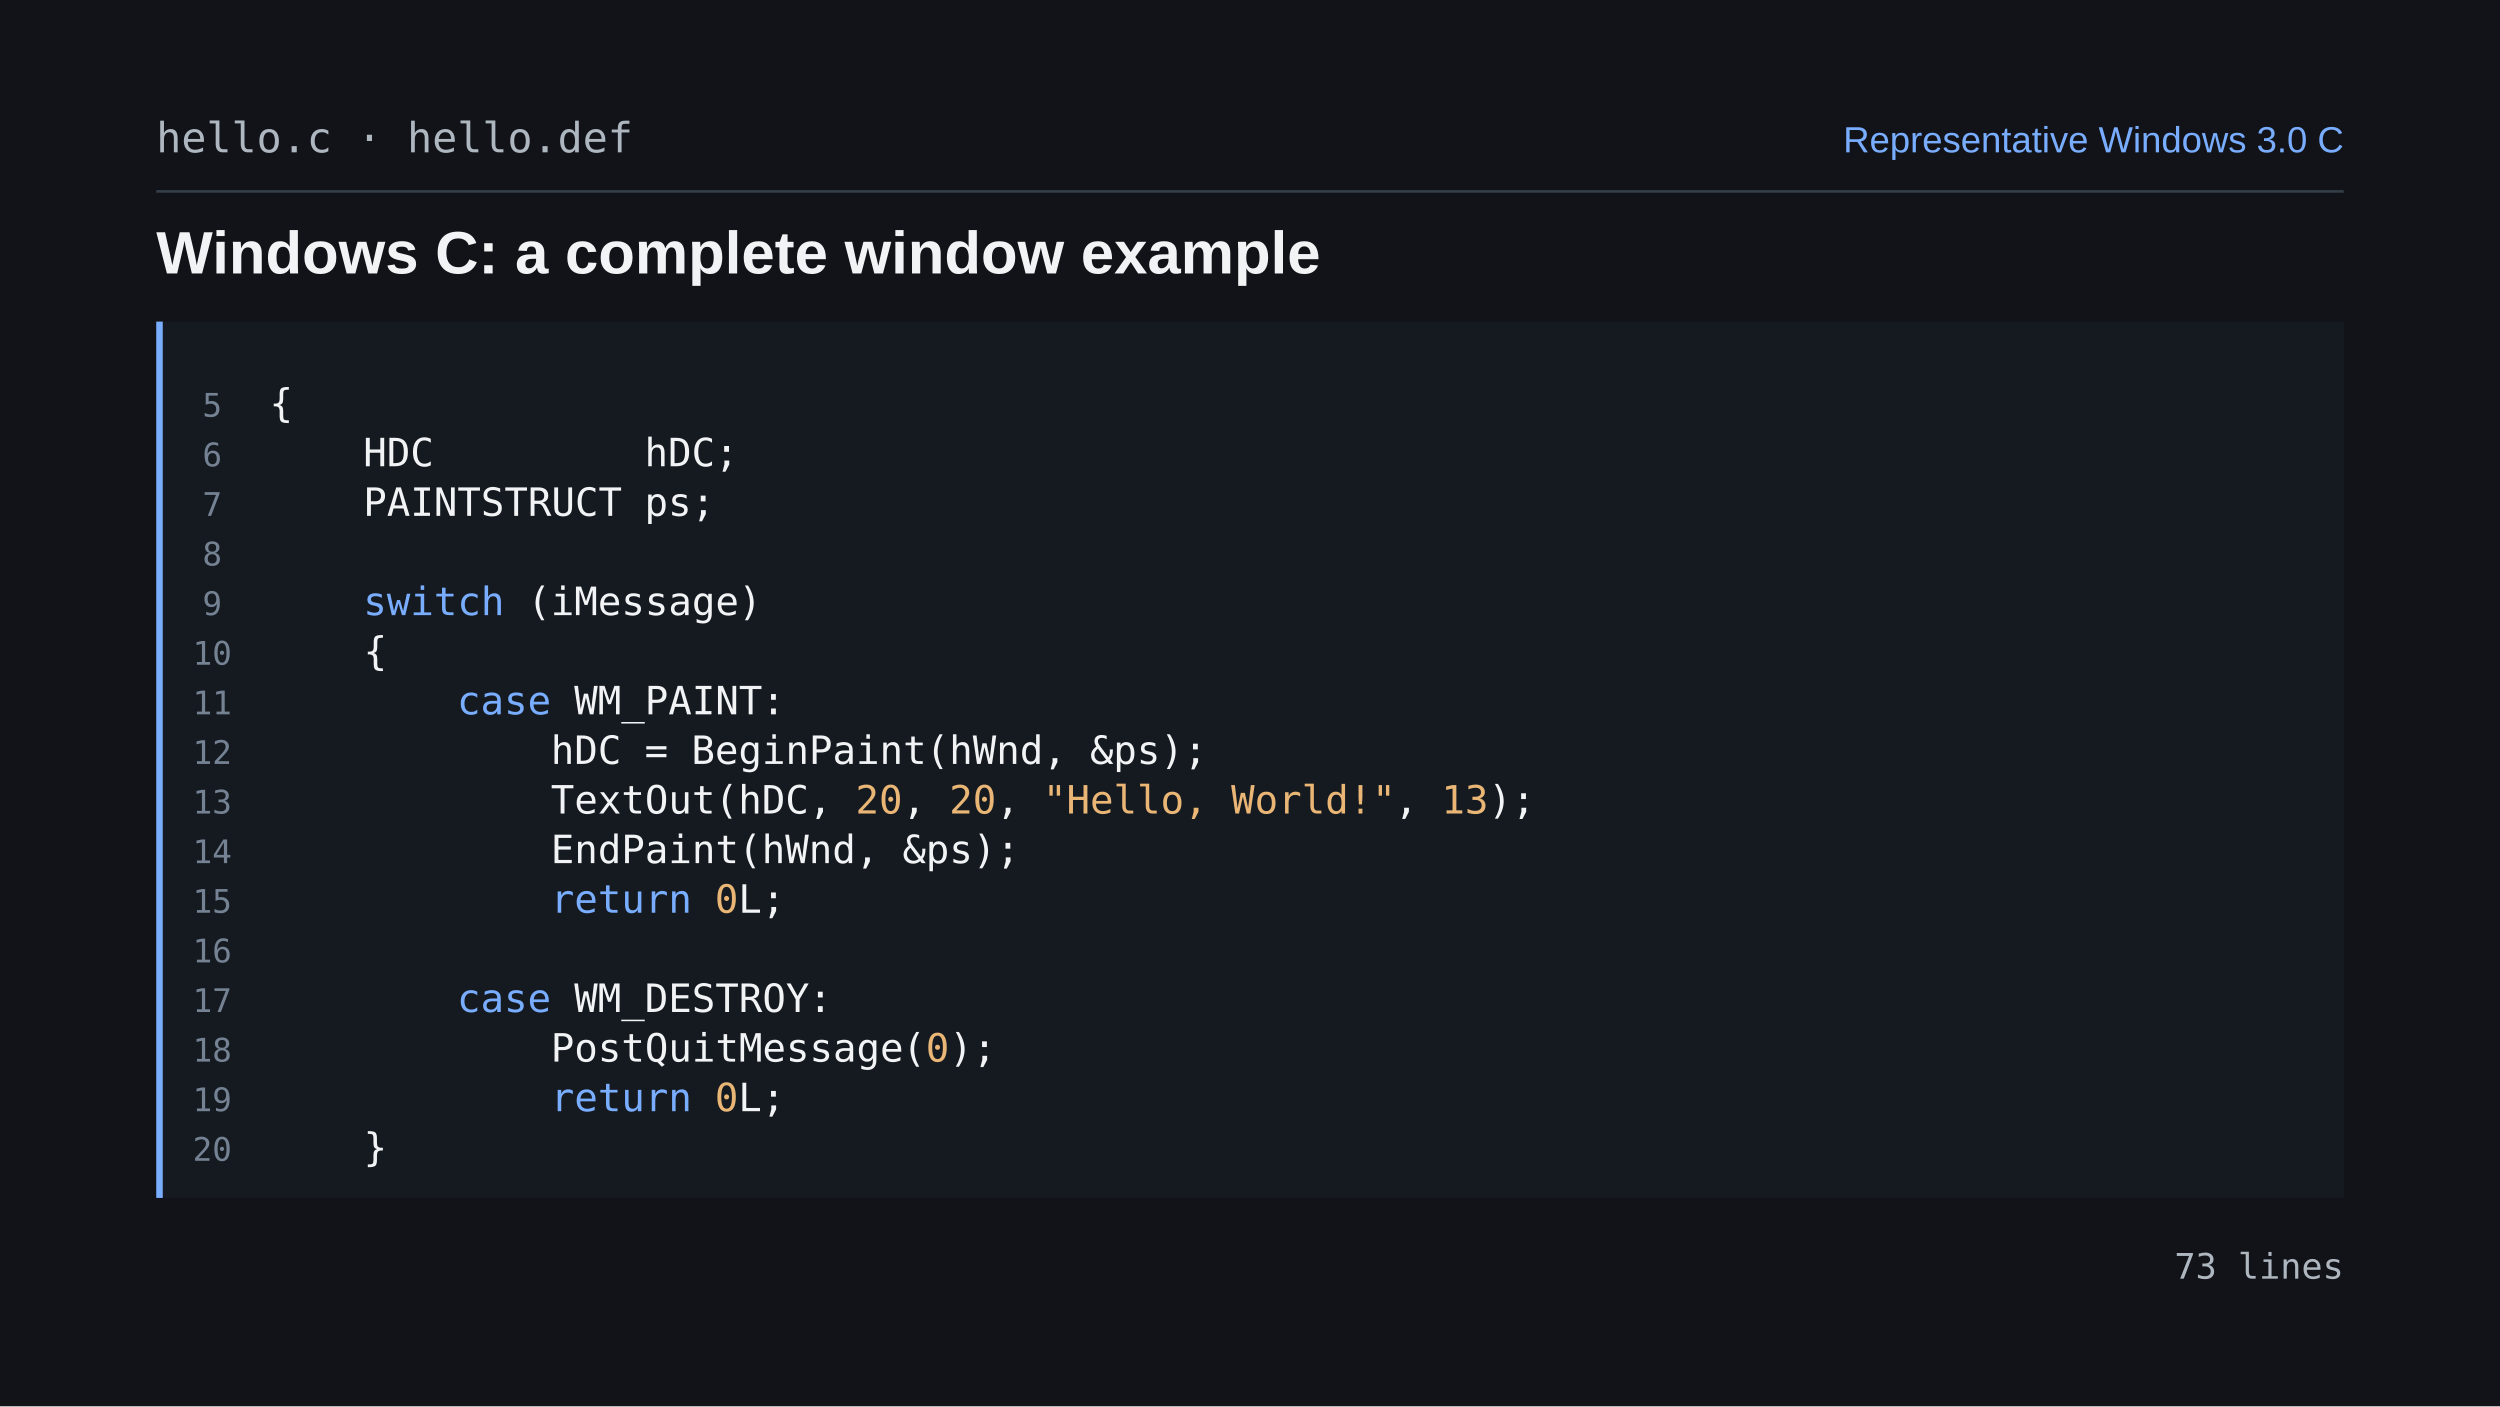
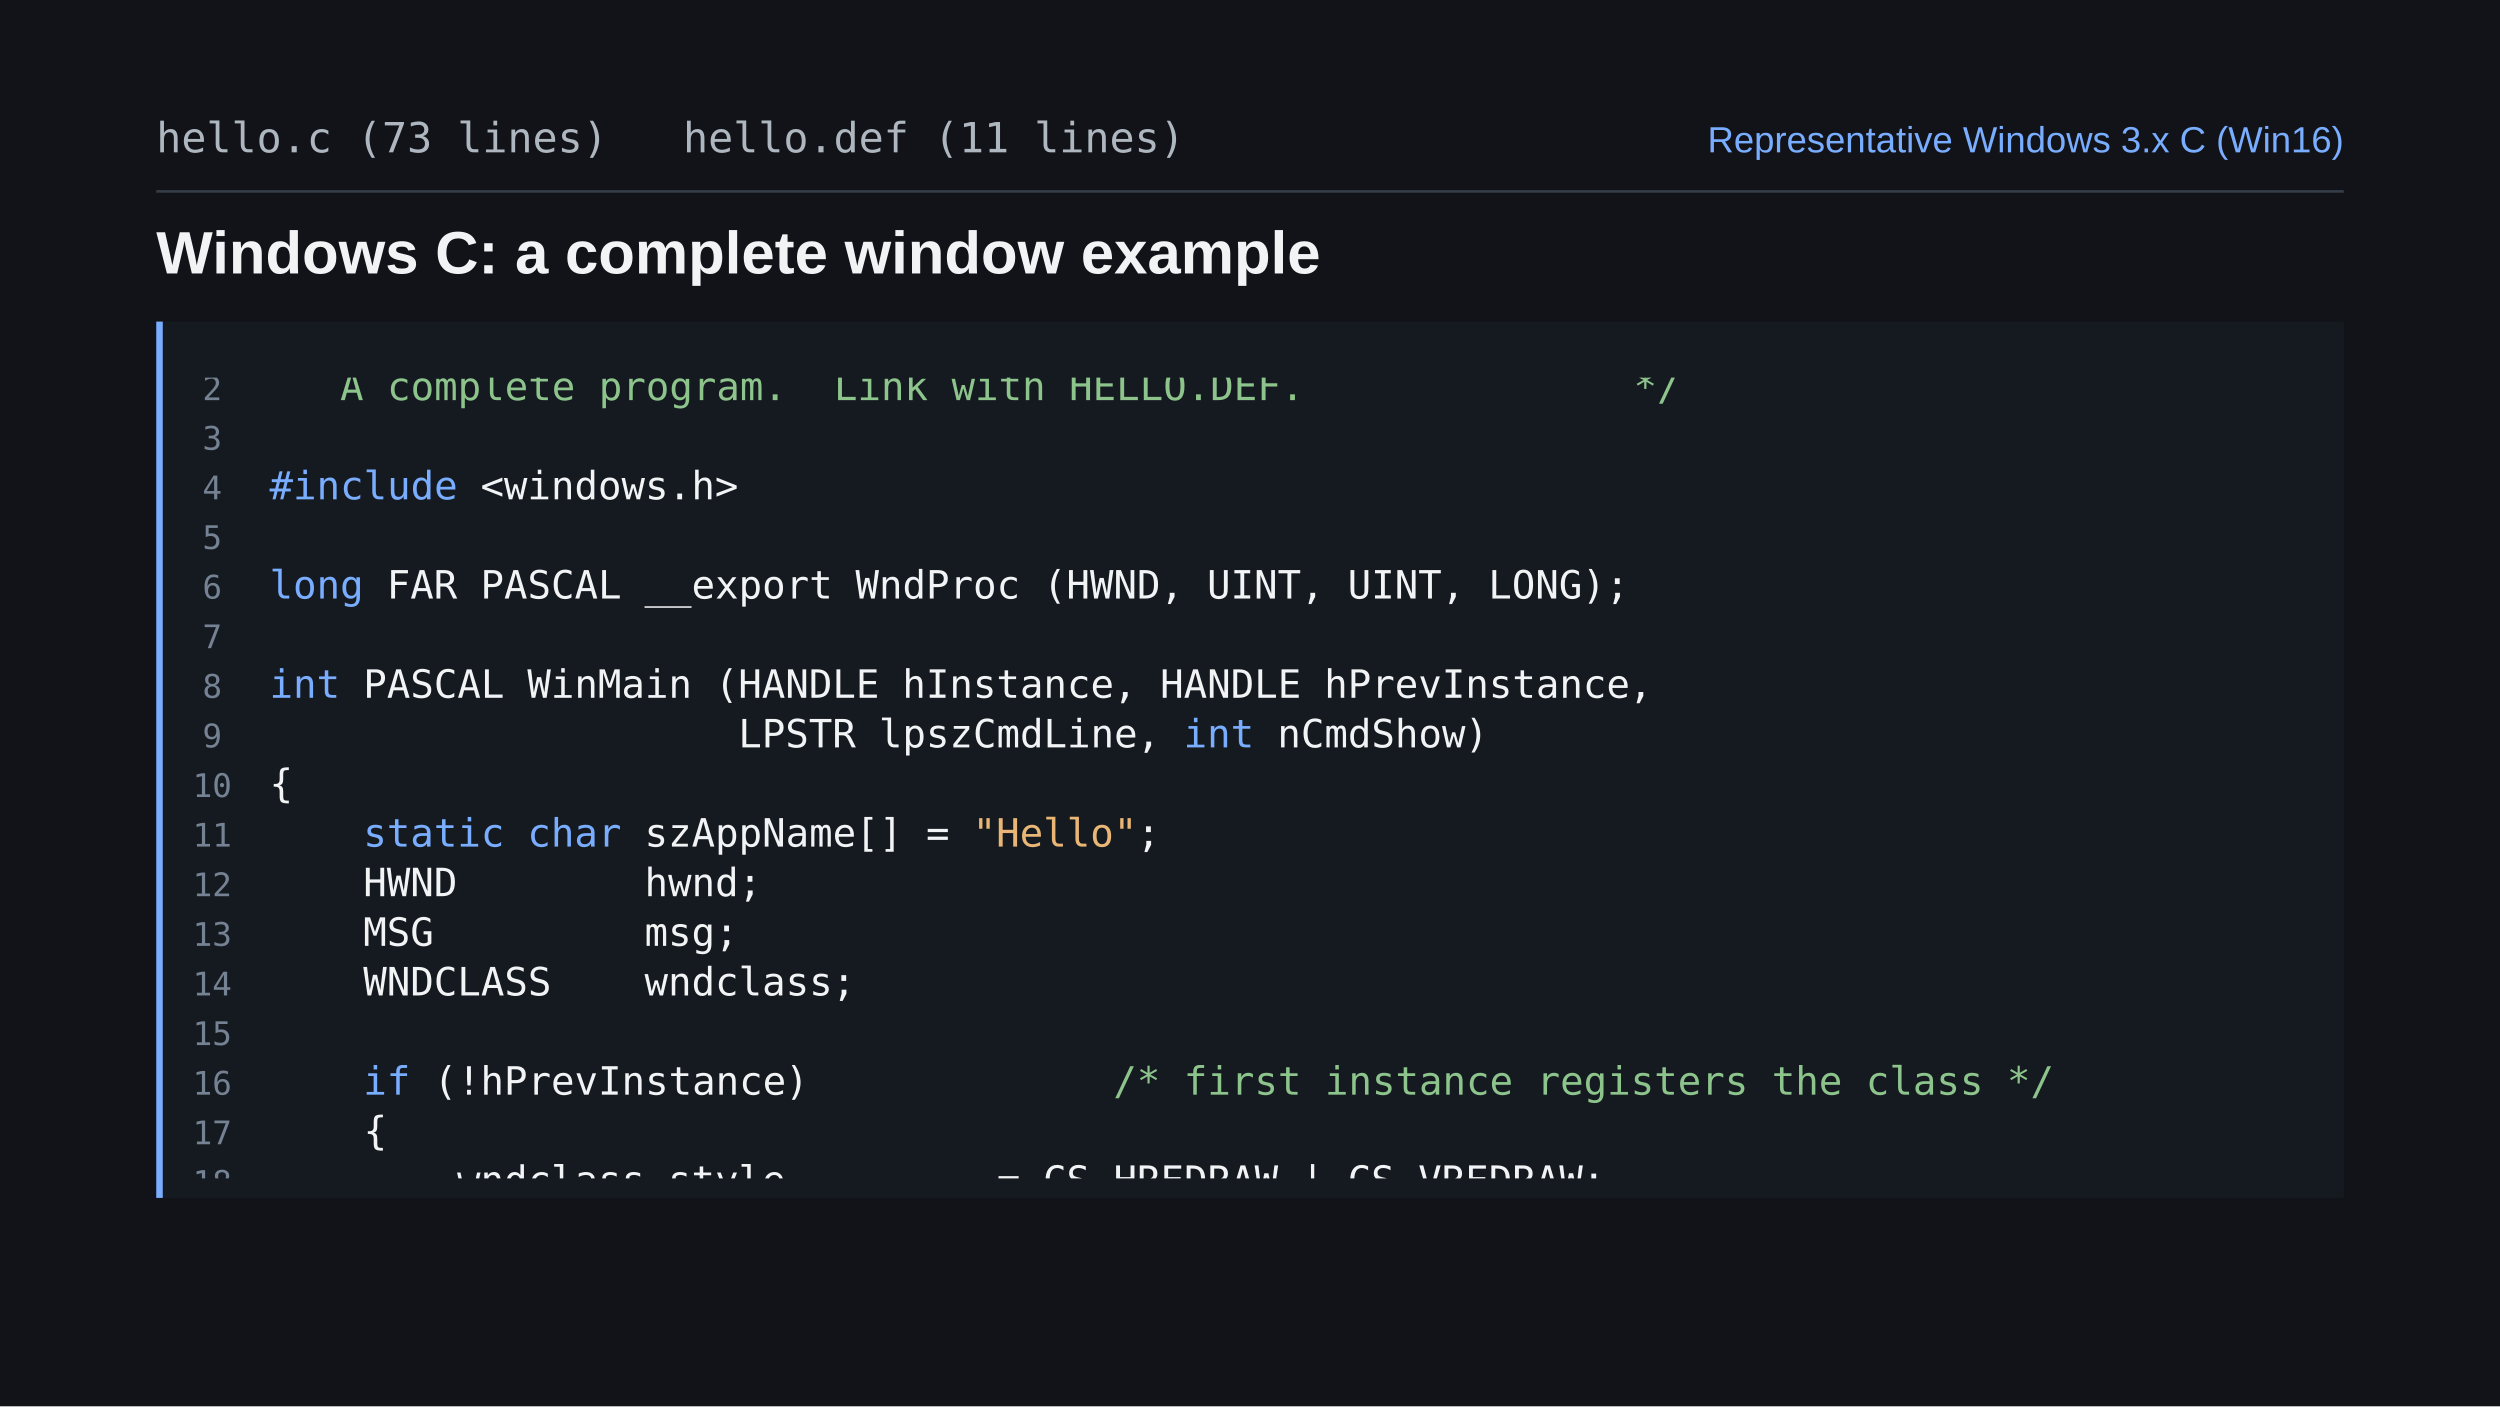
<svg xmlns="http://www.w3.org/2000/svg" width="1920" height="1080" viewBox="0 0 1920 1080" role="img">
  <defs>
    <pattern id="back" width="12" height="12" patternUnits="userSpaceOnUse">
      <path d="M0 6L6 0L12 6L6 12Z" fill="none" stroke="#8fa1c5" stroke-width="1" />
    </pattern>
    <pattern id="felt" width="10" height="10" patternUnits="userSpaceOnUse">
      <path d="M1 2h1M6 7h1" stroke="#ffffff" stroke-opacity=".035" />
    </pattern>
  </defs>
  <rect x="0.00" y="0.00" width="1920.00" height="1080.00" rx="0" fill="#111318" />
-   <text x="120.00" y="117.00" font-family="DejaVu Sans Mono" font-size="32" font-weight="400" fill="#aeb6bf" text-anchor="start" opacity="1" xml:space="preserve">hello.c · hello.def</text>
-   <text x="1800.00" y="117.00" font-family="Liberation Sans" font-size="28" font-weight="400" fill="#79adff" text-anchor="end" opacity="1" xml:space="preserve">Representative Windows 3.0 C</text>
+   <text x="120.00" y="117.00" font-family="DejaVu Sans Mono" font-size="32" font-weight="400" fill="#aeb6bf" text-anchor="start" opacity="1" xml:space="preserve">hello.c (73 lines)   hello.def (11 lines)</text>
+   <text x="1800.00" y="117.00" font-family="Liberation Sans" font-size="28" font-weight="400" fill="#79adff" text-anchor="end" opacity="1" xml:space="preserve">Representative Windows 3.x C (Win16)</text>
  <path d="M120.00 147.00L1800.00 147.00" fill="none" stroke="#343d48" stroke-width="2" />
  <text x="120.00" y="210.00" font-family="Liberation Sans" font-size="46" font-weight="700" fill="#f1f3f5" text-anchor="start" opacity="1" xml:space="preserve">Windows C: a complete window example</text>
  <rect x="120.00" y="247.00" width="1680.00" height="673.00" rx="0" fill="#151a20" />
  <rect x="120.00" y="247.00" width="5.00" height="673.00" rx="0" fill="#79adff" />
-   <text x="163.00" y="320.00" font-family="DejaVu Sans Mono" font-size="25" font-weight="400" fill="#748293" text-anchor="middle" opacity="1" xml:space="preserve">5</text>
-   <text x="207.00" y="320.00" font-family="DejaVu Sans Mono" font-size="30" font-weight="400" fill="#f1f3f5" text-anchor="start" opacity="1" xml:space="preserve">{</text>
-   <text x="163.00" y="358.10" font-family="DejaVu Sans Mono" font-size="25" font-weight="400" fill="#748293" text-anchor="middle" opacity="1" xml:space="preserve">6</text>
-   <text x="207.00" y="358.10" font-family="DejaVu Sans Mono" font-size="30" font-weight="400" fill="#f1f3f5" text-anchor="start" opacity="1" xml:space="preserve">    </text>
-   <text x="279.00" y="358.10" font-family="DejaVu Sans Mono" font-size="30" font-weight="400" fill="#f1f3f5" text-anchor="start" opacity="1" xml:space="preserve">HDC</text>
-   <text x="333.00" y="358.10" font-family="DejaVu Sans Mono" font-size="30" font-weight="400" fill="#f1f3f5" text-anchor="start" opacity="1" xml:space="preserve">         </text>
-   <text x="495.00" y="358.10" font-family="DejaVu Sans Mono" font-size="30" font-weight="400" fill="#f1f3f5" text-anchor="start" opacity="1" xml:space="preserve">hDC</text>
-   <text x="549.00" y="358.10" font-family="DejaVu Sans Mono" font-size="30" font-weight="400" fill="#f1f3f5" text-anchor="start" opacity="1" xml:space="preserve">;</text>
-   <text x="163.00" y="396.20" font-family="DejaVu Sans Mono" font-size="25" font-weight="400" fill="#748293" text-anchor="middle" opacity="1" xml:space="preserve">7</text>
-   <text x="207.00" y="396.20" font-family="DejaVu Sans Mono" font-size="30" font-weight="400" fill="#f1f3f5" text-anchor="start" opacity="1" xml:space="preserve">    </text>
-   <text x="279.00" y="396.20" font-family="DejaVu Sans Mono" font-size="30" font-weight="400" fill="#f1f3f5" text-anchor="start" opacity="1" xml:space="preserve">PAINTSTRUCT</text>
-   <text x="477.00" y="396.20" font-family="DejaVu Sans Mono" font-size="30" font-weight="400" fill="#f1f3f5" text-anchor="start" opacity="1" xml:space="preserve"> </text>
-   <text x="495.00" y="396.20" font-family="DejaVu Sans Mono" font-size="30" font-weight="400" fill="#f1f3f5" text-anchor="start" opacity="1" xml:space="preserve">ps</text>
-   <text x="531.00" y="396.20" font-family="DejaVu Sans Mono" font-size="30" font-weight="400" fill="#f1f3f5" text-anchor="start" opacity="1" xml:space="preserve">;</text>
-   <text x="163.00" y="434.30" font-family="DejaVu Sans Mono" font-size="25" font-weight="400" fill="#748293" text-anchor="middle" opacity="1" xml:space="preserve">8</text>
-   <text x="163.00" y="472.40" font-family="DejaVu Sans Mono" font-size="25" font-weight="400" fill="#748293" text-anchor="middle" opacity="1" xml:space="preserve">9</text>
-   <text x="207.00" y="472.40" font-family="DejaVu Sans Mono" font-size="30" font-weight="400" fill="#f1f3f5" text-anchor="start" opacity="1" xml:space="preserve">    </text>
-   <text x="279.00" y="472.40" font-family="DejaVu Sans Mono" font-size="30" font-weight="400" fill="#79adff" text-anchor="start" opacity="1" xml:space="preserve">switch</text>
-   <text x="387.00" y="472.40" font-family="DejaVu Sans Mono" font-size="30" font-weight="400" fill="#f1f3f5" text-anchor="start" opacity="1" xml:space="preserve"> (</text>
-   <text x="423.00" y="472.40" font-family="DejaVu Sans Mono" font-size="30" font-weight="400" fill="#f1f3f5" text-anchor="start" opacity="1" xml:space="preserve">iMessage</text>
-   <text x="567.00" y="472.40" font-family="DejaVu Sans Mono" font-size="30" font-weight="400" fill="#f1f3f5" text-anchor="start" opacity="1" xml:space="preserve">)</text>
-   <text x="163.00" y="510.50" font-family="DejaVu Sans Mono" font-size="25" font-weight="400" fill="#748293" text-anchor="middle" opacity="1" xml:space="preserve">10</text>
-   <text x="207.00" y="510.50" font-family="DejaVu Sans Mono" font-size="30" font-weight="400" fill="#f1f3f5" text-anchor="start" opacity="1" xml:space="preserve">    {</text>
-   <text x="163.00" y="548.60" font-family="DejaVu Sans Mono" font-size="25" font-weight="400" fill="#748293" text-anchor="middle" opacity="1" xml:space="preserve">11</text>
-   <text x="207.00" y="548.60" font-family="DejaVu Sans Mono" font-size="30" font-weight="400" fill="#f1f3f5" text-anchor="start" opacity="1" xml:space="preserve">        </text>
-   <text x="351.00" y="548.60" font-family="DejaVu Sans Mono" font-size="30" font-weight="400" fill="#79adff" text-anchor="start" opacity="1" xml:space="preserve">case</text>
-   <text x="423.00" y="548.60" font-family="DejaVu Sans Mono" font-size="30" font-weight="400" fill="#f1f3f5" text-anchor="start" opacity="1" xml:space="preserve"> </text>
-   <text x="441.00" y="548.60" font-family="DejaVu Sans Mono" font-size="30" font-weight="400" fill="#f1f3f5" text-anchor="start" opacity="1" xml:space="preserve">WM_PAINT</text>
-   <text x="585.00" y="548.60" font-family="DejaVu Sans Mono" font-size="30" font-weight="400" fill="#f1f3f5" text-anchor="start" opacity="1" xml:space="preserve">:</text>
-   <text x="163.00" y="586.70" font-family="DejaVu Sans Mono" font-size="25" font-weight="400" fill="#748293" text-anchor="middle" opacity="1" xml:space="preserve">12</text>
-   <text x="207.00" y="586.70" font-family="DejaVu Sans Mono" font-size="30" font-weight="400" fill="#f1f3f5" text-anchor="start" opacity="1" xml:space="preserve">            </text>
-   <text x="423.00" y="586.70" font-family="DejaVu Sans Mono" font-size="30" font-weight="400" fill="#f1f3f5" text-anchor="start" opacity="1" xml:space="preserve">hDC</text>
-   <text x="477.00" y="586.70" font-family="DejaVu Sans Mono" font-size="30" font-weight="400" fill="#f1f3f5" text-anchor="start" opacity="1" xml:space="preserve"> = </text>
-   <text x="531.00" y="586.70" font-family="DejaVu Sans Mono" font-size="30" font-weight="400" fill="#f1f3f5" text-anchor="start" opacity="1" xml:space="preserve">BeginPaint</text>
-   <text x="711.00" y="586.70" font-family="DejaVu Sans Mono" font-size="30" font-weight="400" fill="#f1f3f5" text-anchor="start" opacity="1" xml:space="preserve">(</text>
-   <text x="729.00" y="586.70" font-family="DejaVu Sans Mono" font-size="30" font-weight="400" fill="#f1f3f5" text-anchor="start" opacity="1" xml:space="preserve">hWnd</text>
-   <text x="801.00" y="586.70" font-family="DejaVu Sans Mono" font-size="30" font-weight="400" fill="#f1f3f5" text-anchor="start" opacity="1" xml:space="preserve">, &amp;</text>
-   <text x="855.00" y="586.70" font-family="DejaVu Sans Mono" font-size="30" font-weight="400" fill="#f1f3f5" text-anchor="start" opacity="1" xml:space="preserve">ps</text>
-   <text x="891.00" y="586.70" font-family="DejaVu Sans Mono" font-size="30" font-weight="400" fill="#f1f3f5" text-anchor="start" opacity="1" xml:space="preserve">);</text>
-   <text x="163.00" y="624.80" font-family="DejaVu Sans Mono" font-size="25" font-weight="400" fill="#748293" text-anchor="middle" opacity="1" xml:space="preserve">13</text>
-   <text x="207.00" y="624.80" font-family="DejaVu Sans Mono" font-size="30" font-weight="400" fill="#f1f3f5" text-anchor="start" opacity="1" xml:space="preserve">            </text>
-   <text x="423.00" y="624.80" font-family="DejaVu Sans Mono" font-size="30" font-weight="400" fill="#f1f3f5" text-anchor="start" opacity="1" xml:space="preserve">TextOut</text>
-   <text x="549.00" y="624.80" font-family="DejaVu Sans Mono" font-size="30" font-weight="400" fill="#f1f3f5" text-anchor="start" opacity="1" xml:space="preserve">(</text>
-   <text x="567.00" y="624.80" font-family="DejaVu Sans Mono" font-size="30" font-weight="400" fill="#f1f3f5" text-anchor="start" opacity="1" xml:space="preserve">hDC</text>
-   <text x="621.00" y="624.80" font-family="DejaVu Sans Mono" font-size="30" font-weight="400" fill="#f1f3f5" text-anchor="start" opacity="1" xml:space="preserve">, </text>
-   <text x="657.00" y="624.80" font-family="DejaVu Sans Mono" font-size="30" font-weight="400" fill="#eab676" text-anchor="start" opacity="1" xml:space="preserve">20</text>
-   <text x="693.00" y="624.80" font-family="DejaVu Sans Mono" font-size="30" font-weight="400" fill="#f1f3f5" text-anchor="start" opacity="1" xml:space="preserve">, </text>
-   <text x="729.00" y="624.80" font-family="DejaVu Sans Mono" font-size="30" font-weight="400" fill="#eab676" text-anchor="start" opacity="1" xml:space="preserve">20</text>
-   <text x="765.00" y="624.80" font-family="DejaVu Sans Mono" font-size="30" font-weight="400" fill="#f1f3f5" text-anchor="start" opacity="1" xml:space="preserve">, </text>
-   <text x="801.00" y="624.80" font-family="DejaVu Sans Mono" font-size="30" font-weight="400" fill="#eab676" text-anchor="start" opacity="1" xml:space="preserve">"Hello, World!"</text>
-   <text x="1071.00" y="624.80" font-family="DejaVu Sans Mono" font-size="30" font-weight="400" fill="#f1f3f5" text-anchor="start" opacity="1" xml:space="preserve">, </text>
-   <text x="1107.00" y="624.80" font-family="DejaVu Sans Mono" font-size="30" font-weight="400" fill="#eab676" text-anchor="start" opacity="1" xml:space="preserve">13</text>
-   <text x="1143.00" y="624.80" font-family="DejaVu Sans Mono" font-size="30" font-weight="400" fill="#f1f3f5" text-anchor="start" opacity="1" xml:space="preserve">);</text>
-   <text x="163.00" y="662.90" font-family="DejaVu Sans Mono" font-size="25" font-weight="400" fill="#748293" text-anchor="middle" opacity="1" xml:space="preserve">14</text>
-   <text x="207.00" y="662.90" font-family="DejaVu Sans Mono" font-size="30" font-weight="400" fill="#f1f3f5" text-anchor="start" opacity="1" xml:space="preserve">            </text>
-   <text x="423.00" y="662.90" font-family="DejaVu Sans Mono" font-size="30" font-weight="400" fill="#f1f3f5" text-anchor="start" opacity="1" xml:space="preserve">EndPaint</text>
-   <text x="567.00" y="662.90" font-family="DejaVu Sans Mono" font-size="30" font-weight="400" fill="#f1f3f5" text-anchor="start" opacity="1" xml:space="preserve">(</text>
-   <text x="585.00" y="662.90" font-family="DejaVu Sans Mono" font-size="30" font-weight="400" fill="#f1f3f5" text-anchor="start" opacity="1" xml:space="preserve">hWnd</text>
-   <text x="657.00" y="662.90" font-family="DejaVu Sans Mono" font-size="30" font-weight="400" fill="#f1f3f5" text-anchor="start" opacity="1" xml:space="preserve">, &amp;</text>
-   <text x="711.00" y="662.90" font-family="DejaVu Sans Mono" font-size="30" font-weight="400" fill="#f1f3f5" text-anchor="start" opacity="1" xml:space="preserve">ps</text>
-   <text x="747.00" y="662.90" font-family="DejaVu Sans Mono" font-size="30" font-weight="400" fill="#f1f3f5" text-anchor="start" opacity="1" xml:space="preserve">);</text>
-   <text x="163.00" y="701.00" font-family="DejaVu Sans Mono" font-size="25" font-weight="400" fill="#748293" text-anchor="middle" opacity="1" xml:space="preserve">15</text>
-   <text x="207.00" y="701.00" font-family="DejaVu Sans Mono" font-size="30" font-weight="400" fill="#f1f3f5" text-anchor="start" opacity="1" xml:space="preserve">            </text>
-   <text x="423.00" y="701.00" font-family="DejaVu Sans Mono" font-size="30" font-weight="400" fill="#79adff" text-anchor="start" opacity="1" xml:space="preserve">return</text>
-   <text x="531.00" y="701.00" font-family="DejaVu Sans Mono" font-size="30" font-weight="400" fill="#f1f3f5" text-anchor="start" opacity="1" xml:space="preserve"> </text>
-   <text x="549.00" y="701.00" font-family="DejaVu Sans Mono" font-size="30" font-weight="400" fill="#eab676" text-anchor="start" opacity="1" xml:space="preserve">0</text>
-   <text x="567.00" y="701.00" font-family="DejaVu Sans Mono" font-size="30" font-weight="400" fill="#f1f3f5" text-anchor="start" opacity="1" xml:space="preserve">L</text>
-   <text x="585.00" y="701.00" font-family="DejaVu Sans Mono" font-size="30" font-weight="400" fill="#f1f3f5" text-anchor="start" opacity="1" xml:space="preserve">;</text>
-   <text x="163.00" y="739.10" font-family="DejaVu Sans Mono" font-size="25" font-weight="400" fill="#748293" text-anchor="middle" opacity="1" xml:space="preserve">16</text>
-   <text x="163.00" y="777.20" font-family="DejaVu Sans Mono" font-size="25" font-weight="400" fill="#748293" text-anchor="middle" opacity="1" xml:space="preserve">17</text>
-   <text x="207.00" y="777.20" font-family="DejaVu Sans Mono" font-size="30" font-weight="400" fill="#f1f3f5" text-anchor="start" opacity="1" xml:space="preserve">        </text>
-   <text x="351.00" y="777.20" font-family="DejaVu Sans Mono" font-size="30" font-weight="400" fill="#79adff" text-anchor="start" opacity="1" xml:space="preserve">case</text>
-   <text x="423.00" y="777.20" font-family="DejaVu Sans Mono" font-size="30" font-weight="400" fill="#f1f3f5" text-anchor="start" opacity="1" xml:space="preserve"> </text>
-   <text x="441.00" y="777.20" font-family="DejaVu Sans Mono" font-size="30" font-weight="400" fill="#f1f3f5" text-anchor="start" opacity="1" xml:space="preserve">WM_DESTROY</text>
-   <text x="621.00" y="777.20" font-family="DejaVu Sans Mono" font-size="30" font-weight="400" fill="#f1f3f5" text-anchor="start" opacity="1" xml:space="preserve">:</text>
-   <text x="163.00" y="815.30" font-family="DejaVu Sans Mono" font-size="25" font-weight="400" fill="#748293" text-anchor="middle" opacity="1" xml:space="preserve">18</text>
-   <text x="207.00" y="815.30" font-family="DejaVu Sans Mono" font-size="30" font-weight="400" fill="#f1f3f5" text-anchor="start" opacity="1" xml:space="preserve">            </text>
-   <text x="423.00" y="815.30" font-family="DejaVu Sans Mono" font-size="30" font-weight="400" fill="#f1f3f5" text-anchor="start" opacity="1" xml:space="preserve">PostQuitMessage</text>
-   <text x="693.00" y="815.30" font-family="DejaVu Sans Mono" font-size="30" font-weight="400" fill="#f1f3f5" text-anchor="start" opacity="1" xml:space="preserve">(</text>
-   <text x="711.00" y="815.30" font-family="DejaVu Sans Mono" font-size="30" font-weight="400" fill="#eab676" text-anchor="start" opacity="1" xml:space="preserve">0</text>
-   <text x="729.00" y="815.30" font-family="DejaVu Sans Mono" font-size="30" font-weight="400" fill="#f1f3f5" text-anchor="start" opacity="1" xml:space="preserve">);</text>
-   <text x="163.00" y="853.40" font-family="DejaVu Sans Mono" font-size="25" font-weight="400" fill="#748293" text-anchor="middle" opacity="1" xml:space="preserve">19</text>
-   <text x="207.00" y="853.40" font-family="DejaVu Sans Mono" font-size="30" font-weight="400" fill="#f1f3f5" text-anchor="start" opacity="1" xml:space="preserve">            </text>
-   <text x="423.00" y="853.40" font-family="DejaVu Sans Mono" font-size="30" font-weight="400" fill="#79adff" text-anchor="start" opacity="1" xml:space="preserve">return</text>
-   <text x="531.00" y="853.40" font-family="DejaVu Sans Mono" font-size="30" font-weight="400" fill="#f1f3f5" text-anchor="start" opacity="1" xml:space="preserve"> </text>
-   <text x="549.00" y="853.40" font-family="DejaVu Sans Mono" font-size="30" font-weight="400" fill="#eab676" text-anchor="start" opacity="1" xml:space="preserve">0</text>
-   <text x="567.00" y="853.40" font-family="DejaVu Sans Mono" font-size="30" font-weight="400" fill="#f1f3f5" text-anchor="start" opacity="1" xml:space="preserve">L</text>
-   <text x="585.00" y="853.40" font-family="DejaVu Sans Mono" font-size="30" font-weight="400" fill="#f1f3f5" text-anchor="start" opacity="1" xml:space="preserve">;</text>
-   <text x="163.00" y="891.50" font-family="DejaVu Sans Mono" font-size="25" font-weight="400" fill="#748293" text-anchor="middle" opacity="1" xml:space="preserve">20</text>
-   <text x="207.00" y="891.50" font-family="DejaVu Sans Mono" font-size="30" font-weight="400" fill="#f1f3f5" text-anchor="start" opacity="1" xml:space="preserve">    }</text>
-   <text x="1800.00" y="982.00" font-family="DejaVu Sans Mono" font-size="27" font-weight="400" fill="#aeb6bf" text-anchor="end" opacity="1" xml:space="preserve">73 lines</text>
+   <clipPath id="view">
+     <rect x="125" y="290" width="1675" height="615" />
+   </clipPath>
+   <g clip-path="url(#view)">
+     <text x="163.00" y="307.30" font-family="DejaVu Sans Mono" font-size="25" font-weight="400" fill="#748293" text-anchor="middle" opacity="1" xml:space="preserve">2</text>
+     <text x="207.00" y="307.30" font-family="DejaVu Sans Mono" font-size="30" font-weight="400" fill="#8dc48c" text-anchor="start" opacity="1" xml:space="preserve">   A complete program.  Link with HELLO.DEF.              */</text>
+     <text x="163.00" y="345.40" font-family="DejaVu Sans Mono" font-size="25" font-weight="400" fill="#748293" text-anchor="middle" opacity="1" xml:space="preserve">3</text>
+     <text x="163.00" y="383.50" font-family="DejaVu Sans Mono" font-size="25" font-weight="400" fill="#748293" text-anchor="middle" opacity="1" xml:space="preserve">4</text>
+     <text x="207.00" y="383.50" font-family="DejaVu Sans Mono" font-size="30" font-weight="400" fill="#79adff" text-anchor="start" opacity="1" xml:space="preserve">#include</text>
+     <text x="351.00" y="383.50" font-family="DejaVu Sans Mono" font-size="30" font-weight="400" fill="#f1f3f5" text-anchor="start" opacity="1" xml:space="preserve"> &lt;</text>
+     <text x="387.00" y="383.50" font-family="DejaVu Sans Mono" font-size="30" font-weight="400" fill="#f1f3f5" text-anchor="start" opacity="1" xml:space="preserve">windows</text>
+     <text x="513.00" y="383.50" font-family="DejaVu Sans Mono" font-size="30" font-weight="400" fill="#f1f3f5" text-anchor="start" opacity="1" xml:space="preserve">.</text>
+     <text x="531.00" y="383.50" font-family="DejaVu Sans Mono" font-size="30" font-weight="400" fill="#f1f3f5" text-anchor="start" opacity="1" xml:space="preserve">h</text>
+     <text x="549.00" y="383.50" font-family="DejaVu Sans Mono" font-size="30" font-weight="400" fill="#f1f3f5" text-anchor="start" opacity="1" xml:space="preserve">&gt;</text>
+     <text x="163.00" y="421.60" font-family="DejaVu Sans Mono" font-size="25" font-weight="400" fill="#748293" text-anchor="middle" opacity="1" xml:space="preserve">5</text>
+     <text x="163.00" y="459.70" font-family="DejaVu Sans Mono" font-size="25" font-weight="400" fill="#748293" text-anchor="middle" opacity="1" xml:space="preserve">6</text>
+     <text x="207.00" y="459.70" font-family="DejaVu Sans Mono" font-size="30" font-weight="400" fill="#79adff" text-anchor="start" opacity="1" xml:space="preserve">long</text>
+     <text x="279.00" y="459.70" font-family="DejaVu Sans Mono" font-size="30" font-weight="400" fill="#f1f3f5" text-anchor="start" opacity="1" xml:space="preserve"> </text>
+     <text x="297.00" y="459.70" font-family="DejaVu Sans Mono" font-size="30" font-weight="400" fill="#f1f3f5" text-anchor="start" opacity="1" xml:space="preserve">FAR</text>
+     <text x="351.00" y="459.70" font-family="DejaVu Sans Mono" font-size="30" font-weight="400" fill="#f1f3f5" text-anchor="start" opacity="1" xml:space="preserve"> </text>
+     <text x="369.00" y="459.70" font-family="DejaVu Sans Mono" font-size="30" font-weight="400" fill="#f1f3f5" text-anchor="start" opacity="1" xml:space="preserve">PASCAL</text>
+     <text x="477.00" y="459.70" font-family="DejaVu Sans Mono" font-size="30" font-weight="400" fill="#f1f3f5" text-anchor="start" opacity="1" xml:space="preserve"> </text>
+     <text x="495.00" y="459.70" font-family="DejaVu Sans Mono" font-size="30" font-weight="400" fill="#f1f3f5" text-anchor="start" opacity="1" xml:space="preserve">__export</text>
+     <text x="639.00" y="459.70" font-family="DejaVu Sans Mono" font-size="30" font-weight="400" fill="#f1f3f5" text-anchor="start" opacity="1" xml:space="preserve"> </text>
+     <text x="657.00" y="459.70" font-family="DejaVu Sans Mono" font-size="30" font-weight="400" fill="#f1f3f5" text-anchor="start" opacity="1" xml:space="preserve">WndProc</text>
+     <text x="783.00" y="459.70" font-family="DejaVu Sans Mono" font-size="30" font-weight="400" fill="#f1f3f5" text-anchor="start" opacity="1" xml:space="preserve"> (</text>
+     <text x="819.00" y="459.70" font-family="DejaVu Sans Mono" font-size="30" font-weight="400" fill="#f1f3f5" text-anchor="start" opacity="1" xml:space="preserve">HWND</text>
+     <text x="891.00" y="459.70" font-family="DejaVu Sans Mono" font-size="30" font-weight="400" fill="#f1f3f5" text-anchor="start" opacity="1" xml:space="preserve">, </text>
+     <text x="927.00" y="459.70" font-family="DejaVu Sans Mono" font-size="30" font-weight="400" fill="#f1f3f5" text-anchor="start" opacity="1" xml:space="preserve">UINT</text>
+     <text x="999.00" y="459.70" font-family="DejaVu Sans Mono" font-size="30" font-weight="400" fill="#f1f3f5" text-anchor="start" opacity="1" xml:space="preserve">, </text>
+     <text x="1035.00" y="459.70" font-family="DejaVu Sans Mono" font-size="30" font-weight="400" fill="#f1f3f5" text-anchor="start" opacity="1" xml:space="preserve">UINT</text>
+     <text x="1107.00" y="459.70" font-family="DejaVu Sans Mono" font-size="30" font-weight="400" fill="#f1f3f5" text-anchor="start" opacity="1" xml:space="preserve">, </text>
+     <text x="1143.00" y="459.70" font-family="DejaVu Sans Mono" font-size="30" font-weight="400" fill="#f1f3f5" text-anchor="start" opacity="1" xml:space="preserve">LONG</text>
+     <text x="1215.00" y="459.70" font-family="DejaVu Sans Mono" font-size="30" font-weight="400" fill="#f1f3f5" text-anchor="start" opacity="1" xml:space="preserve">);</text>
+     <text x="163.00" y="497.80" font-family="DejaVu Sans Mono" font-size="25" font-weight="400" fill="#748293" text-anchor="middle" opacity="1" xml:space="preserve">7</text>
+     <text x="163.00" y="535.90" font-family="DejaVu Sans Mono" font-size="25" font-weight="400" fill="#748293" text-anchor="middle" opacity="1" xml:space="preserve">8</text>
+     <text x="207.00" y="535.90" font-family="DejaVu Sans Mono" font-size="30" font-weight="400" fill="#79adff" text-anchor="start" opacity="1" xml:space="preserve">int</text>
+     <text x="261.00" y="535.90" font-family="DejaVu Sans Mono" font-size="30" font-weight="400" fill="#f1f3f5" text-anchor="start" opacity="1" xml:space="preserve"> </text>
+     <text x="279.00" y="535.90" font-family="DejaVu Sans Mono" font-size="30" font-weight="400" fill="#f1f3f5" text-anchor="start" opacity="1" xml:space="preserve">PASCAL</text>
+     <text x="387.00" y="535.90" font-family="DejaVu Sans Mono" font-size="30" font-weight="400" fill="#f1f3f5" text-anchor="start" opacity="1" xml:space="preserve"> </text>
+     <text x="405.00" y="535.90" font-family="DejaVu Sans Mono" font-size="30" font-weight="400" fill="#f1f3f5" text-anchor="start" opacity="1" xml:space="preserve">WinMain</text>
+     <text x="531.00" y="535.90" font-family="DejaVu Sans Mono" font-size="30" font-weight="400" fill="#f1f3f5" text-anchor="start" opacity="1" xml:space="preserve"> (</text>
+     <text x="567.00" y="535.90" font-family="DejaVu Sans Mono" font-size="30" font-weight="400" fill="#f1f3f5" text-anchor="start" opacity="1" xml:space="preserve">HANDLE</text>
+     <text x="675.00" y="535.90" font-family="DejaVu Sans Mono" font-size="30" font-weight="400" fill="#f1f3f5" text-anchor="start" opacity="1" xml:space="preserve"> </text>
+     <text x="693.00" y="535.90" font-family="DejaVu Sans Mono" font-size="30" font-weight="400" fill="#f1f3f5" text-anchor="start" opacity="1" xml:space="preserve">hInstance</text>
+     <text x="855.00" y="535.90" font-family="DejaVu Sans Mono" font-size="30" font-weight="400" fill="#f1f3f5" text-anchor="start" opacity="1" xml:space="preserve">, </text>
+     <text x="891.00" y="535.90" font-family="DejaVu Sans Mono" font-size="30" font-weight="400" fill="#f1f3f5" text-anchor="start" opacity="1" xml:space="preserve">HANDLE</text>
+     <text x="999.00" y="535.90" font-family="DejaVu Sans Mono" font-size="30" font-weight="400" fill="#f1f3f5" text-anchor="start" opacity="1" xml:space="preserve"> </text>
+     <text x="1017.00" y="535.90" font-family="DejaVu Sans Mono" font-size="30" font-weight="400" fill="#f1f3f5" text-anchor="start" opacity="1" xml:space="preserve">hPrevInstance</text>
+     <text x="1251.00" y="535.90" font-family="DejaVu Sans Mono" font-size="30" font-weight="400" fill="#f1f3f5" text-anchor="start" opacity="1" xml:space="preserve">,</text>
+     <text x="163.00" y="574.00" font-family="DejaVu Sans Mono" font-size="25" font-weight="400" fill="#748293" text-anchor="middle" opacity="1" xml:space="preserve">9</text>
+     <text x="207.00" y="574.00" font-family="DejaVu Sans Mono" font-size="30" font-weight="400" fill="#f1f3f5" text-anchor="start" opacity="1" xml:space="preserve">                    </text>
+     <text x="567.00" y="574.00" font-family="DejaVu Sans Mono" font-size="30" font-weight="400" fill="#f1f3f5" text-anchor="start" opacity="1" xml:space="preserve">LPSTR</text>
+     <text x="657.00" y="574.00" font-family="DejaVu Sans Mono" font-size="30" font-weight="400" fill="#f1f3f5" text-anchor="start" opacity="1" xml:space="preserve"> </text>
+     <text x="675.00" y="574.00" font-family="DejaVu Sans Mono" font-size="30" font-weight="400" fill="#f1f3f5" text-anchor="start" opacity="1" xml:space="preserve">lpszCmdLine</text>
+     <text x="873.00" y="574.00" font-family="DejaVu Sans Mono" font-size="30" font-weight="400" fill="#f1f3f5" text-anchor="start" opacity="1" xml:space="preserve">, </text>
+     <text x="909.00" y="574.00" font-family="DejaVu Sans Mono" font-size="30" font-weight="400" fill="#79adff" text-anchor="start" opacity="1" xml:space="preserve">int</text>
+     <text x="963.00" y="574.00" font-family="DejaVu Sans Mono" font-size="30" font-weight="400" fill="#f1f3f5" text-anchor="start" opacity="1" xml:space="preserve"> </text>
+     <text x="981.00" y="574.00" font-family="DejaVu Sans Mono" font-size="30" font-weight="400" fill="#f1f3f5" text-anchor="start" opacity="1" xml:space="preserve">nCmdShow</text>
+     <text x="1125.00" y="574.00" font-family="DejaVu Sans Mono" font-size="30" font-weight="400" fill="#f1f3f5" text-anchor="start" opacity="1" xml:space="preserve">)</text>
+     <text x="163.00" y="612.10" font-family="DejaVu Sans Mono" font-size="25" font-weight="400" fill="#748293" text-anchor="middle" opacity="1" xml:space="preserve">10</text>
+     <text x="207.00" y="612.10" font-family="DejaVu Sans Mono" font-size="30" font-weight="400" fill="#f1f3f5" text-anchor="start" opacity="1" xml:space="preserve">{</text>
+     <text x="163.00" y="650.20" font-family="DejaVu Sans Mono" font-size="25" font-weight="400" fill="#748293" text-anchor="middle" opacity="1" xml:space="preserve">11</text>
+     <text x="207.00" y="650.20" font-family="DejaVu Sans Mono" font-size="30" font-weight="400" fill="#f1f3f5" text-anchor="start" opacity="1" xml:space="preserve">    </text>
+     <text x="279.00" y="650.20" font-family="DejaVu Sans Mono" font-size="30" font-weight="400" fill="#79adff" text-anchor="start" opacity="1" xml:space="preserve">static</text>
+     <text x="387.00" y="650.20" font-family="DejaVu Sans Mono" font-size="30" font-weight="400" fill="#f1f3f5" text-anchor="start" opacity="1" xml:space="preserve"> </text>
+     <text x="405.00" y="650.20" font-family="DejaVu Sans Mono" font-size="30" font-weight="400" fill="#79adff" text-anchor="start" opacity="1" xml:space="preserve">char</text>
+     <text x="477.00" y="650.20" font-family="DejaVu Sans Mono" font-size="30" font-weight="400" fill="#f1f3f5" text-anchor="start" opacity="1" xml:space="preserve"> </text>
+     <text x="495.00" y="650.20" font-family="DejaVu Sans Mono" font-size="30" font-weight="400" fill="#f1f3f5" text-anchor="start" opacity="1" xml:space="preserve">szAppName</text>
+     <text x="657.00" y="650.20" font-family="DejaVu Sans Mono" font-size="30" font-weight="400" fill="#f1f3f5" text-anchor="start" opacity="1" xml:space="preserve">[] = </text>
+     <text x="747.00" y="650.20" font-family="DejaVu Sans Mono" font-size="30" font-weight="400" fill="#eab676" text-anchor="start" opacity="1" xml:space="preserve">"Hello"</text>
+     <text x="873.00" y="650.20" font-family="DejaVu Sans Mono" font-size="30" font-weight="400" fill="#f1f3f5" text-anchor="start" opacity="1" xml:space="preserve">;</text>
+     <text x="163.00" y="688.30" font-family="DejaVu Sans Mono" font-size="25" font-weight="400" fill="#748293" text-anchor="middle" opacity="1" xml:space="preserve">12</text>
+     <text x="207.00" y="688.30" font-family="DejaVu Sans Mono" font-size="30" font-weight="400" fill="#f1f3f5" text-anchor="start" opacity="1" xml:space="preserve">    </text>
+     <text x="279.00" y="688.30" font-family="DejaVu Sans Mono" font-size="30" font-weight="400" fill="#f1f3f5" text-anchor="start" opacity="1" xml:space="preserve">HWND</text>
+     <text x="351.00" y="688.30" font-family="DejaVu Sans Mono" font-size="30" font-weight="400" fill="#f1f3f5" text-anchor="start" opacity="1" xml:space="preserve">        </text>
+     <text x="495.00" y="688.30" font-family="DejaVu Sans Mono" font-size="30" font-weight="400" fill="#f1f3f5" text-anchor="start" opacity="1" xml:space="preserve">hwnd</text>
+     <text x="567.00" y="688.30" font-family="DejaVu Sans Mono" font-size="30" font-weight="400" fill="#f1f3f5" text-anchor="start" opacity="1" xml:space="preserve">;</text>
+     <text x="163.00" y="726.40" font-family="DejaVu Sans Mono" font-size="25" font-weight="400" fill="#748293" text-anchor="middle" opacity="1" xml:space="preserve">13</text>
+     <text x="207.00" y="726.40" font-family="DejaVu Sans Mono" font-size="30" font-weight="400" fill="#f1f3f5" text-anchor="start" opacity="1" xml:space="preserve">    </text>
+     <text x="279.00" y="726.40" font-family="DejaVu Sans Mono" font-size="30" font-weight="400" fill="#f1f3f5" text-anchor="start" opacity="1" xml:space="preserve">MSG</text>
+     <text x="333.00" y="726.40" font-family="DejaVu Sans Mono" font-size="30" font-weight="400" fill="#f1f3f5" text-anchor="start" opacity="1" xml:space="preserve">         </text>
+     <text x="495.00" y="726.40" font-family="DejaVu Sans Mono" font-size="30" font-weight="400" fill="#f1f3f5" text-anchor="start" opacity="1" xml:space="preserve">msg</text>
+     <text x="549.00" y="726.40" font-family="DejaVu Sans Mono" font-size="30" font-weight="400" fill="#f1f3f5" text-anchor="start" opacity="1" xml:space="preserve">;</text>
+     <text x="163.00" y="764.50" font-family="DejaVu Sans Mono" font-size="25" font-weight="400" fill="#748293" text-anchor="middle" opacity="1" xml:space="preserve">14</text>
+     <text x="207.00" y="764.50" font-family="DejaVu Sans Mono" font-size="30" font-weight="400" fill="#f1f3f5" text-anchor="start" opacity="1" xml:space="preserve">    </text>
+     <text x="279.00" y="764.50" font-family="DejaVu Sans Mono" font-size="30" font-weight="400" fill="#f1f3f5" text-anchor="start" opacity="1" xml:space="preserve">WNDCLASS</text>
+     <text x="423.00" y="764.50" font-family="DejaVu Sans Mono" font-size="30" font-weight="400" fill="#f1f3f5" text-anchor="start" opacity="1" xml:space="preserve">    </text>
+     <text x="495.00" y="764.50" font-family="DejaVu Sans Mono" font-size="30" font-weight="400" fill="#f1f3f5" text-anchor="start" opacity="1" xml:space="preserve">wndclass</text>
+     <text x="639.00" y="764.50" font-family="DejaVu Sans Mono" font-size="30" font-weight="400" fill="#f1f3f5" text-anchor="start" opacity="1" xml:space="preserve">;</text>
+     <text x="163.00" y="802.60" font-family="DejaVu Sans Mono" font-size="25" font-weight="400" fill="#748293" text-anchor="middle" opacity="1" xml:space="preserve">15</text>
+     <text x="163.00" y="840.70" font-family="DejaVu Sans Mono" font-size="25" font-weight="400" fill="#748293" text-anchor="middle" opacity="1" xml:space="preserve">16</text>
+     <text x="207.00" y="840.70" font-family="DejaVu Sans Mono" font-size="30" font-weight="400" fill="#f1f3f5" text-anchor="start" opacity="1" xml:space="preserve">    </text>
+     <text x="279.00" y="840.70" font-family="DejaVu Sans Mono" font-size="30" font-weight="400" fill="#79adff" text-anchor="start" opacity="1" xml:space="preserve">if</text>
+     <text x="315.00" y="840.70" font-family="DejaVu Sans Mono" font-size="30" font-weight="400" fill="#f1f3f5" text-anchor="start" opacity="1" xml:space="preserve"> (!</text>
+     <text x="369.00" y="840.70" font-family="DejaVu Sans Mono" font-size="30" font-weight="400" fill="#f1f3f5" text-anchor="start" opacity="1" xml:space="preserve">hPrevInstance</text>
+     <text x="603.00" y="840.70" font-family="DejaVu Sans Mono" font-size="30" font-weight="400" fill="#f1f3f5" text-anchor="start" opacity="1" xml:space="preserve">)             </text>
+     <text x="855.00" y="840.70" font-family="DejaVu Sans Mono" font-size="30" font-weight="400" fill="#8dc48c" text-anchor="start" opacity="1" xml:space="preserve">/* first instance registers the class */</text>
+     <text x="163.00" y="878.80" font-family="DejaVu Sans Mono" font-size="25" font-weight="400" fill="#748293" text-anchor="middle" opacity="1" xml:space="preserve">17</text>
+     <text x="207.00" y="878.80" font-family="DejaVu Sans Mono" font-size="30" font-weight="400" fill="#f1f3f5" text-anchor="start" opacity="1" xml:space="preserve">    {</text>
+     <text x="163.00" y="916.90" font-family="DejaVu Sans Mono" font-size="25" font-weight="400" fill="#748293" text-anchor="middle" opacity="1" xml:space="preserve">18</text>
+     <text x="207.00" y="916.90" font-family="DejaVu Sans Mono" font-size="30" font-weight="400" fill="#f1f3f5" text-anchor="start" opacity="1" xml:space="preserve">        </text>
+     <text x="351.00" y="916.90" font-family="DejaVu Sans Mono" font-size="30" font-weight="400" fill="#f1f3f5" text-anchor="start" opacity="1" xml:space="preserve">wndclass</text>
+     <text x="495.00" y="916.90" font-family="DejaVu Sans Mono" font-size="30" font-weight="400" fill="#f1f3f5" text-anchor="start" opacity="1" xml:space="preserve">.</text>
+     <text x="513.00" y="916.90" font-family="DejaVu Sans Mono" font-size="30" font-weight="400" fill="#f1f3f5" text-anchor="start" opacity="1" xml:space="preserve">style</text>
+     <text x="603.00" y="916.90" font-family="DejaVu Sans Mono" font-size="30" font-weight="400" fill="#f1f3f5" text-anchor="start" opacity="1" xml:space="preserve">         = </text>
+     <text x="801.00" y="916.90" font-family="DejaVu Sans Mono" font-size="30" font-weight="400" fill="#f1f3f5" text-anchor="start" opacity="1" xml:space="preserve">CS_HREDRAW</text>
+     <text x="981.00" y="916.90" font-family="DejaVu Sans Mono" font-size="30" font-weight="400" fill="#f1f3f5" text-anchor="start" opacity="1" xml:space="preserve"> | </text>
+     <text x="1035.00" y="916.90" font-family="DejaVu Sans Mono" font-size="30" font-weight="400" fill="#f1f3f5" text-anchor="start" opacity="1" xml:space="preserve">CS_VREDRAW</text>
+     <text x="1215.00" y="916.90" font-family="DejaVu Sans Mono" font-size="30" font-weight="400" fill="#f1f3f5" text-anchor="start" opacity="1" xml:space="preserve">;</text>
+     <text x="163.00" y="955.00" font-family="DejaVu Sans Mono" font-size="25" font-weight="400" fill="#748293" text-anchor="middle" opacity="1" xml:space="preserve">19</text>
+     <text x="207.00" y="955.00" font-family="DejaVu Sans Mono" font-size="30" font-weight="400" fill="#f1f3f5" text-anchor="start" opacity="1" xml:space="preserve">        </text>
+     <text x="351.00" y="955.00" font-family="DejaVu Sans Mono" font-size="30" font-weight="400" fill="#f1f3f5" text-anchor="start" opacity="1" xml:space="preserve">wndclass</text>
+     <text x="495.00" y="955.00" font-family="DejaVu Sans Mono" font-size="30" font-weight="400" fill="#f1f3f5" text-anchor="start" opacity="1" xml:space="preserve">.</text>
+     <text x="513.00" y="955.00" font-family="DejaVu Sans Mono" font-size="30" font-weight="400" fill="#f1f3f5" text-anchor="start" opacity="1" xml:space="preserve">lpfnWndProc</text>
+     <text x="711.00" y="955.00" font-family="DejaVu Sans Mono" font-size="30" font-weight="400" fill="#f1f3f5" text-anchor="start" opacity="1" xml:space="preserve">   = </text>
+     <text x="801.00" y="955.00" font-family="DejaVu Sans Mono" font-size="30" font-weight="400" fill="#f1f3f5" text-anchor="start" opacity="1" xml:space="preserve">WndProc</text>
+     <text x="927.00" y="955.00" font-family="DejaVu Sans Mono" font-size="30" font-weight="400" fill="#f1f3f5" text-anchor="start" opacity="1" xml:space="preserve">;</text>
+   </g>
</svg>
